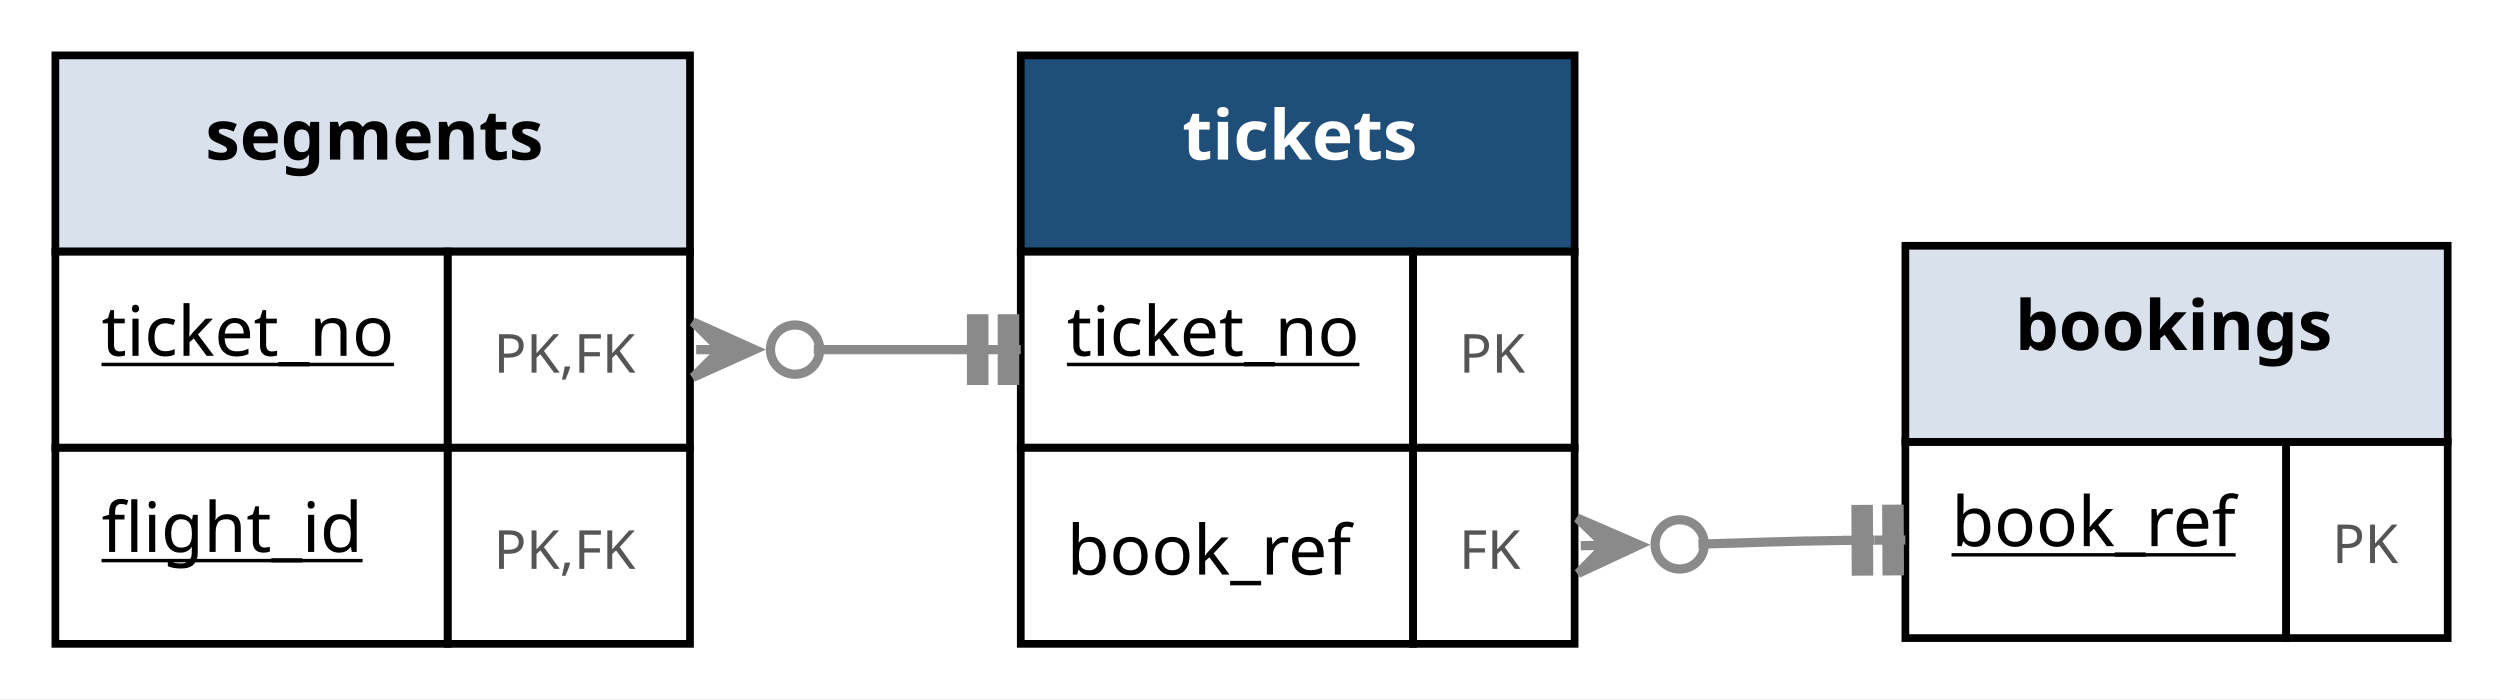
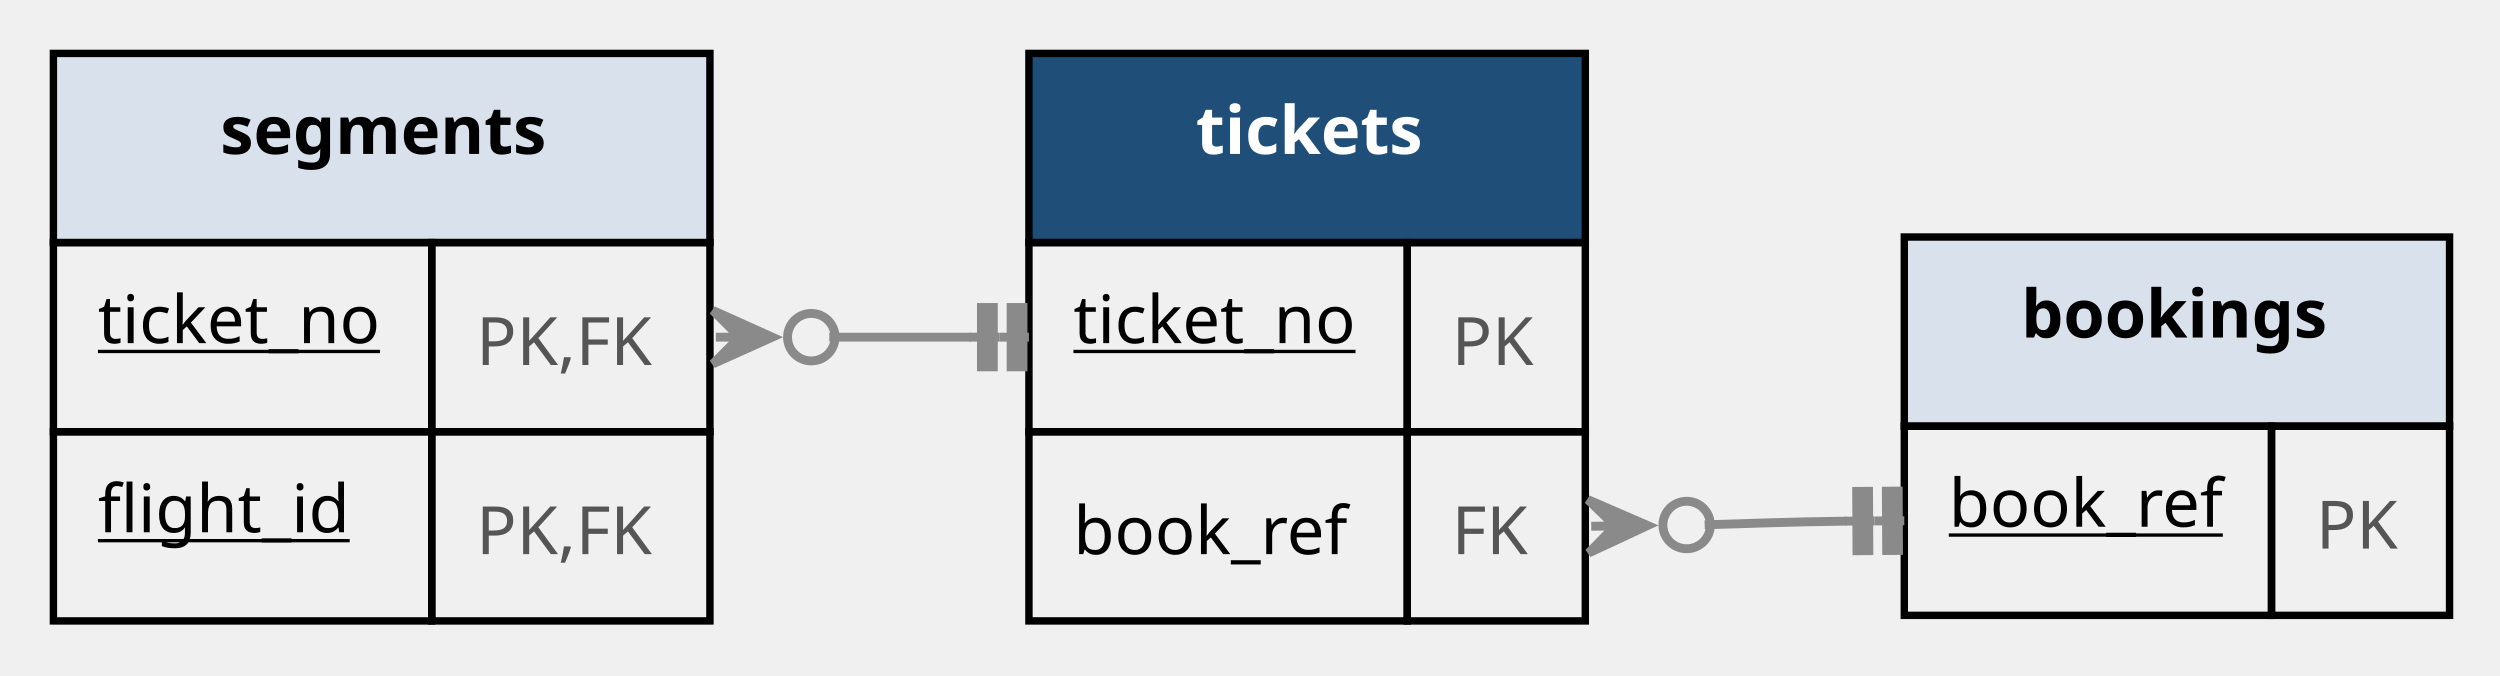
- <svg xmlns="http://www.w3.org/2000/svg" width="325pt" height="91pt" viewBox="0.00 0.00 325.00 91.00">
+ <svg xmlns="http://www.w3.org/2000/svg" width="337pt" height="91pt" viewBox="0.00 0.00 337.00 91.00">
  <g id="graph0" class="graph" transform="scale(1 1) rotate(0) translate(7.2 83.7)">
-     <polygon fill="white" stroke="none" points="-7.2,7.2 -7.2,-83.7 318.2,-83.7 318.2,7.2 -7.2,7.2" />
    <g id="node1" class="node">
-       <polygon fill="#1f4e79" stroke="none" points="125.5,-51 125.5,-76.5 197.5,-76.5 197.5,-51 125.5,-51" />
-       <polygon fill="none" stroke="#000000" points="125.5,-51 125.5,-76.5 197.5,-76.5 197.5,-51 125.5,-51" />
-       <text xml:space="preserve" text-anchor="start" x="146.5" y="-62.95" font-family="Noto Sans KR" font-weight="bold" font-size="9.00" fill="#ffffff">tickets</text>
-       <polygon fill="none" stroke="#000000" points="125.5,-25.5 125.5,-51 176.5,-51 176.5,-25.5 125.5,-25.5" />
-       <text xml:space="preserve" text-anchor="start" x="131.5" y="-37.45" font-family="Noto Sans KR" text-decoration="underline" font-size="9.00">ticket_no</text>
-       <polygon fill="none" stroke="#000000" points="176.5,-25.5 176.5,-51 197.5,-51 197.5,-25.5 176.5,-25.5" />
-       <text xml:space="preserve" text-anchor="start" x="182.5" y="-35.25" font-family="Noto Sans KR" font-size="7.00" fill="#555555">PK</text>
-       <polygon fill="none" stroke="#000000" points="125.5,0 125.5,-25.5 176.5,-25.5 176.5,0 125.5,0" />
-       <text xml:space="preserve" text-anchor="start" x="131.5" y="-9" font-family="Noto Sans KR" font-size="9.00">book_ref</text>
-       <polygon fill="none" stroke="#000000" points="176.5,0 176.5,-25.5 197.5,-25.5 197.5,0 176.5,0" />
-       <text xml:space="preserve" text-anchor="start" x="182.5" y="-9.75" font-family="Noto Sans KR" font-size="7.00" fill="#555555">FK</text>
+       <polygon fill="#1f4e79" stroke="none" points="131.5,-51 131.5,-76.5 206.5,-76.5 206.5,-51 131.5,-51" />
+       <polygon fill="none" stroke="#000000" points="131.5,-51 131.5,-76.5 206.5,-76.5 206.5,-51 131.5,-51" />
+       <text xml:space="preserve" text-anchor="start" x="154" y="-62.95" font-family="Noto Sans KR" font-weight="bold" font-size="9.00" fill="#ffffff">tickets</text>
+       <polygon fill="none" stroke="#000000" points="131.5,-25.5 131.5,-51 182.5,-51 182.5,-25.5 131.5,-25.5" />
+       <text xml:space="preserve" text-anchor="start" x="137.5" y="-37.45" font-family="Noto Sans KR" text-decoration="underline" font-size="9.00">ticket_no</text>
+       <polygon fill="none" stroke="#000000" points="182.5,-25.5 182.5,-51 206.5,-51 206.5,-25.5 182.5,-25.5" />
+       <text xml:space="preserve" text-anchor="start" x="188.5" y="-34.5" font-family="Noto Sans KR" font-size="9.00" fill="#555555">PK</text>
+       <polygon fill="none" stroke="#000000" points="131.5,0 131.5,-25.5 182.5,-25.5 182.5,0 131.5,0" />
+       <text xml:space="preserve" text-anchor="start" x="137.5" y="-9" font-family="Noto Sans KR" font-size="9.00">book_ref</text>
+       <polygon fill="none" stroke="#000000" points="182.5,0 182.5,-25.5 206.5,-25.5 206.5,0 182.5,0" />
+       <text xml:space="preserve" text-anchor="start" x="188.5" y="-9" font-family="Noto Sans KR" font-size="9.00" fill="#555555">FK</text>
    </g>
    <g id="node2" class="node">
-       <polygon fill="#d9e2ec" stroke="none" points="240.5,-26.25 240.5,-51.75 311,-51.75 311,-26.25 240.5,-26.25" />
-       <polygon fill="none" stroke="#000000" points="240.5,-26.25 240.5,-51.75 311,-51.75 311,-26.25 240.5,-26.25" />
-       <text xml:space="preserve" text-anchor="start" x="254.75" y="-38.2" font-family="Noto Sans KR" font-weight="bold" font-size="9.00" fill="#000000">bookings</text>
-       <polygon fill="none" stroke="#000000" points="240.5,-0.75 240.5,-26.25 290,-26.25 290,-0.75 240.5,-0.75" />
-       <text xml:space="preserve" text-anchor="start" x="246.5" y="-12.7" font-family="Noto Sans KR" text-decoration="underline" font-size="9.00">book_ref</text>
-       <polygon fill="none" stroke="#000000" points="290,-0.75 290,-26.25 311,-26.25 311,-0.75 290,-0.75" />
-       <text xml:space="preserve" text-anchor="start" x="296" y="-10.5" font-family="Noto Sans KR" font-size="7.00" fill="#555555">PK</text>
+       <polygon fill="#d9e2ec" stroke="none" points="249.5,-26.25 249.5,-51.75 323,-51.75 323,-26.25 249.5,-26.25" />
+       <polygon fill="none" stroke="#000000" points="249.5,-26.25 249.5,-51.75 323,-51.75 323,-26.25 249.5,-26.25" />
+       <text xml:space="preserve" text-anchor="start" x="265.25" y="-38.2" font-family="Noto Sans KR" font-weight="bold" font-size="9.00" fill="#000000">bookings</text>
+       <polygon fill="none" stroke="#000000" points="249.5,-0.75 249.5,-26.25 299,-26.25 299,-0.75 249.5,-0.75" />
+       <text xml:space="preserve" text-anchor="start" x="255.5" y="-12.7" font-family="Noto Sans KR" text-decoration="underline" font-size="9.00">book_ref</text>
+       <polygon fill="none" stroke="#000000" points="299,-0.75 299,-26.25 323,-26.25 323,-0.75 299,-0.75" />
+       <text xml:space="preserve" text-anchor="start" x="305" y="-9.75" font-family="Noto Sans KR" font-size="9.00" fill="#555555">PK</text>
    </g>
    <g id="edge1" class="edge">
-       <path fill="none" stroke="#8a8a8a" stroke-width="1.2" d="M213.59,-12.96C219.83,-13.13 225.02,-13.36 232.68,-13.45" />
-       <polygon fill="#8a8a8a" stroke="#8a8a8a" stroke-width="1.2" points="205.9,-12.86 197.95,-9.16 201.5,-12.8 198.3,-12.76 198.3,-12.76 198.3,-12.76 201.5,-12.8 197.85,-16.35 205.9,-12.86" />
-       <ellipse fill="none" stroke="#8a8a8a" stroke-width="1.2" cx="211.16" cy="-12.93" rx="3.2" ry="3.2" />
-       <polygon fill="#8a8a8a" stroke="#8a8a8a" stroke-width="1.2" points="239.72,-9.5 239.68,-17.5 238.08,-17.49 238.12,-9.49 239.72,-9.5" />
-       <polyline fill="none" stroke="#8a8a8a" stroke-width="1.2" points="240.5,-13.5 236.5,-13.48" />
-       <polygon fill="#8a8a8a" stroke="#8a8a8a" stroke-width="1.2" points="235.72,-9.47 235.68,-17.47 234.08,-17.46 234.12,-9.46 235.72,-9.47" />
-       <polyline fill="none" stroke="#8a8a8a" stroke-width="1.2" points="236.5,-13.48 232.5,-13.45" />
+       <path fill="none" stroke="#8a8a8a" stroke-width="1.2" d="M222.59,-12.96C228.83,-13.13 234.02,-13.36 241.68,-13.45" />
+       <polygon fill="#8a8a8a" stroke="#8a8a8a" stroke-width="1.2" points="214.9,-12.86 206.95,-9.16 210.5,-12.8 207.3,-12.76 207.3,-12.76 207.3,-12.76 210.5,-12.8 206.85,-16.35 214.9,-12.86" />
+       <ellipse fill="none" stroke="#8a8a8a" stroke-width="1.2" cx="220.16" cy="-12.93" rx="3.2" ry="3.2" />
+       <polygon fill="#8a8a8a" stroke="#8a8a8a" stroke-width="1.2" points="248.72,-9.5 248.68,-17.5 247.08,-17.49 247.12,-9.49 248.72,-9.5" />
+       <polyline fill="none" stroke="#8a8a8a" stroke-width="1.2" points="249.5,-13.5 245.5,-13.48" />
+       <polygon fill="#8a8a8a" stroke="#8a8a8a" stroke-width="1.2" points="244.72,-9.47 244.68,-17.47 243.08,-17.46 243.12,-9.46 244.72,-9.47" />
+       <polyline fill="none" stroke="#8a8a8a" stroke-width="1.2" points="245.5,-13.48 241.5,-13.45" />
    </g>
    <g id="node3" class="node">
-       <polygon fill="#d9e2ec" stroke="none" points="0,-51 0,-76.5 82.5,-76.5 82.5,-51 0,-51" />
-       <polygon fill="none" stroke="#000000" points="0,-51 0,-76.5 82.5,-76.5 82.5,-51 0,-51" />
-       <text xml:space="preserve" text-anchor="start" x="19.5" y="-62.95" font-family="Noto Sans KR" font-weight="bold" font-size="9.00" fill="#000000">segments</text>
+       <polygon fill="#d9e2ec" stroke="none" points="0,-51 0,-76.5 88.5,-76.5 88.5,-51 0,-51" />
+       <polygon fill="none" stroke="#000000" points="0,-51 0,-76.5 88.5,-76.5 88.5,-51 0,-51" />
+       <text xml:space="preserve" text-anchor="start" x="22.5" y="-62.95" font-family="Noto Sans KR" font-weight="bold" font-size="9.00" fill="#000000">segments</text>
      <polygon fill="none" stroke="#000000" points="0,-25.5 0,-51 51,-51 51,-25.5 0,-25.5" />
      <text xml:space="preserve" text-anchor="start" x="6" y="-37.45" font-family="Noto Sans KR" text-decoration="underline" font-size="9.00">ticket_no</text>
-       <polygon fill="none" stroke="#000000" points="51,-25.5 51,-51 82.5,-51 82.5,-25.5 51,-25.5" />
-       <text xml:space="preserve" text-anchor="start" x="57" y="-35.25" font-family="Noto Sans KR" font-size="7.00" fill="#555555">PK,FK</text>
+       <polygon fill="none" stroke="#000000" points="51,-25.5 51,-51 88.5,-51 88.5,-25.5 51,-25.5" />
+       <text xml:space="preserve" text-anchor="start" x="57" y="-34.5" font-family="Noto Sans KR" font-size="9.00" fill="#555555">PK,FK</text>
      <polygon fill="none" stroke="#000000" points="0,0 0,-25.5 51,-25.5 51,0 0,0" />
      <text xml:space="preserve" text-anchor="start" x="6" y="-11.95" font-family="Noto Sans KR" text-decoration="underline" font-size="9.00">flight_id</text>
-       <polygon fill="none" stroke="#000000" points="51,0 51,-25.5 82.5,-25.5 82.5,0 51,0" />
-       <text xml:space="preserve" text-anchor="start" x="57" y="-9.75" font-family="Noto Sans KR" font-size="7.00" fill="#555555">PK,FK</text>
+       <polygon fill="none" stroke="#000000" points="51,0 51,-25.5 88.5,-25.5 88.5,0 51,0" />
+       <text xml:space="preserve" text-anchor="start" x="57" y="-9" font-family="Noto Sans KR" font-size="9.00" fill="#555555">PK,FK</text>
    </g>
    <g id="edge2" class="edge">
-       <path fill="none" stroke="#8a8a8a" stroke-width="1.2" d="M98.59,-38.25C104.83,-38.25 110.03,-38.25 117.68,-38.25" />
-       <polygon fill="#8a8a8a" stroke="#8a8a8a" stroke-width="1.2" points="90.9,-38.25 82.9,-34.65 86.5,-38.25 83.3,-38.25 83.3,-38.25 83.3,-38.25 86.5,-38.25 82.9,-41.85 90.9,-38.25" />
-       <ellipse fill="none" stroke="#8a8a8a" stroke-width="1.2" cx="96.16" cy="-38.25" rx="3.2" ry="3.2" />
-       <polygon fill="#8a8a8a" stroke="#8a8a8a" stroke-width="1.2" points="124.7,-34.25 124.7,-42.25 123.1,-42.25 123.1,-34.25 124.7,-34.25" />
-       <polyline fill="none" stroke="#8a8a8a" stroke-width="1.2" points="125.5,-38.25 121.5,-38.25" />
-       <polygon fill="#8a8a8a" stroke="#8a8a8a" stroke-width="1.2" points="120.7,-34.25 120.7,-42.25 119.1,-42.25 119.1,-34.25 120.7,-34.25" />
-       <polyline fill="none" stroke="#8a8a8a" stroke-width="1.2" points="121.5,-38.25 117.5,-38.25" />
+       <path fill="none" stroke="#8a8a8a" stroke-width="1.2" d="M104.59,-38.25C110.83,-38.25 116.03,-38.25 123.68,-38.25" />
+       <polygon fill="#8a8a8a" stroke="#8a8a8a" stroke-width="1.2" points="96.9,-38.25 88.9,-34.65 92.5,-38.25 89.3,-38.25 89.3,-38.25 89.3,-38.25 92.5,-38.25 88.9,-41.85 96.9,-38.25" />
+       <ellipse fill="none" stroke="#8a8a8a" stroke-width="1.2" cx="102.16" cy="-38.25" rx="3.2" ry="3.2" />
+       <polygon fill="#8a8a8a" stroke="#8a8a8a" stroke-width="1.2" points="130.7,-34.25 130.7,-42.25 129.1,-42.25 129.1,-34.25 130.7,-34.25" />
+       <polyline fill="none" stroke="#8a8a8a" stroke-width="1.2" points="131.5,-38.25 127.5,-38.25" />
+       <polygon fill="#8a8a8a" stroke="#8a8a8a" stroke-width="1.2" points="126.7,-34.25 126.7,-42.25 125.1,-42.25 125.1,-34.25 126.7,-34.25" />
+       <polyline fill="none" stroke="#8a8a8a" stroke-width="1.2" points="127.5,-38.25 123.5,-38.25" />
    </g>
  </g>
</svg>
